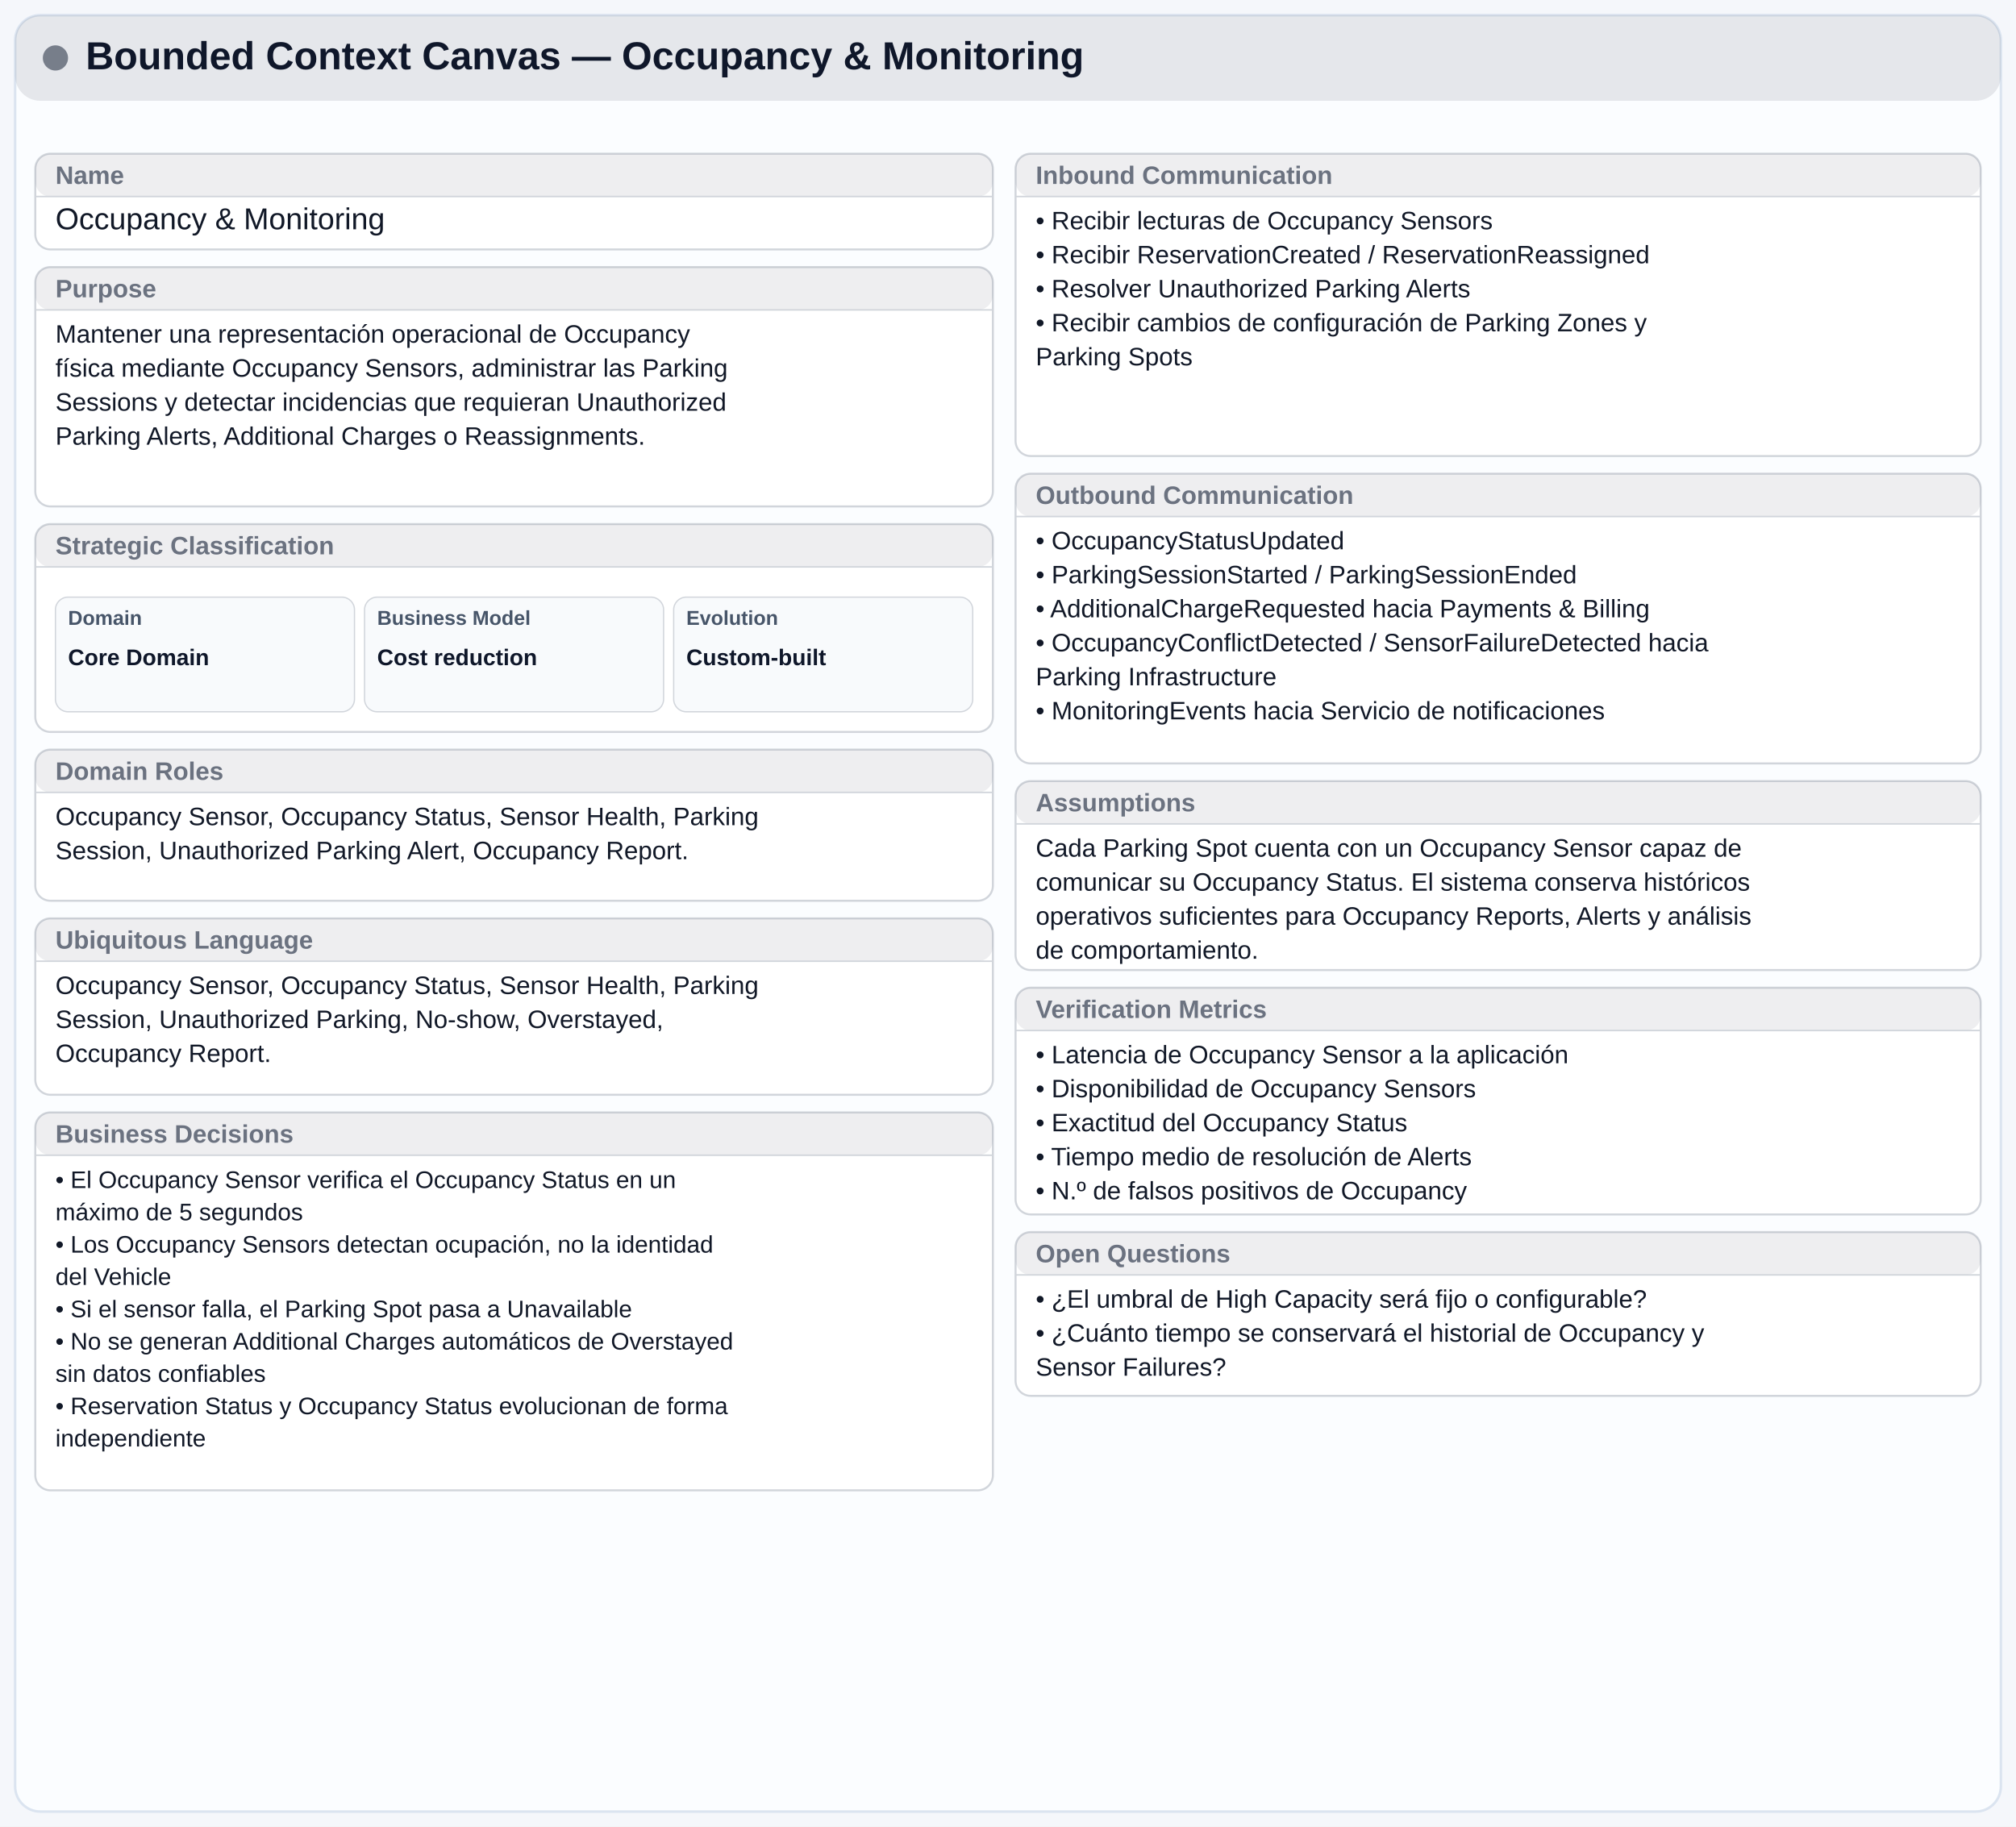
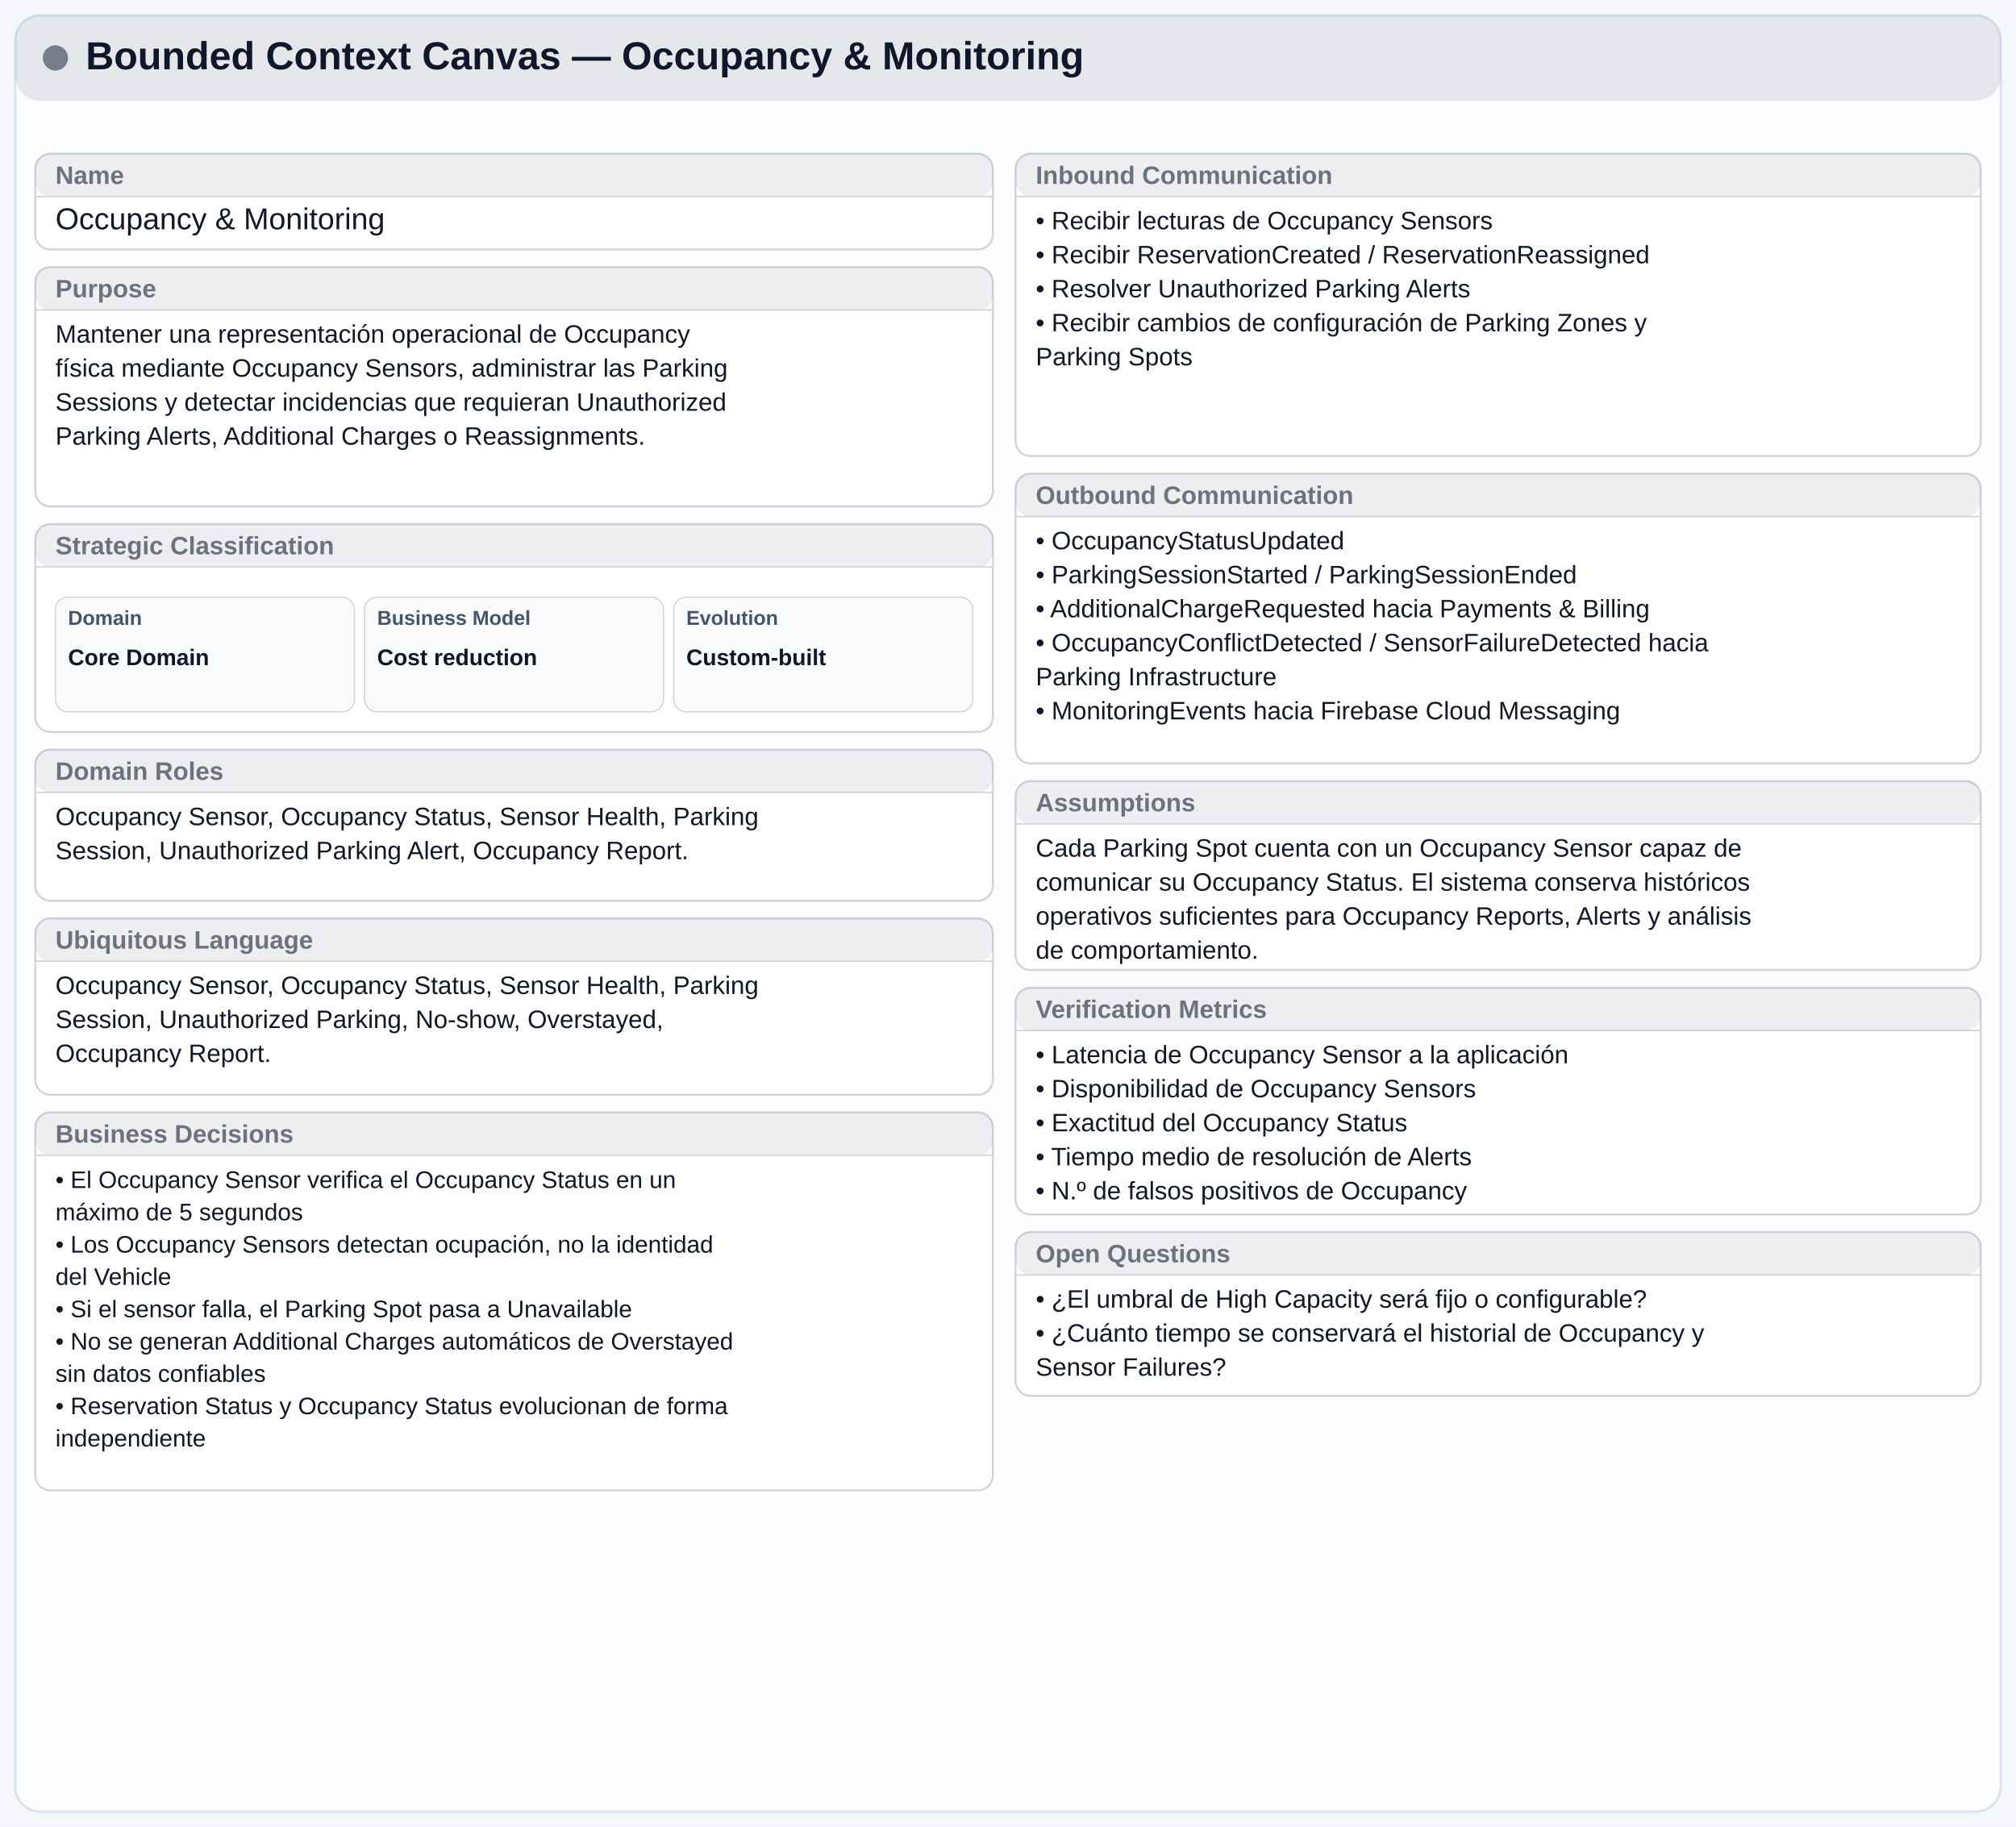
<svg xmlns="http://www.w3.org/2000/svg" width="1600" height="1450" viewBox="0 0 1600 1450">
  <rect width="100%" height="100%" fill="#f5f7fb" />
  <rect x="12" y="12" width="1576" height="1426" rx="20" fill="#fbfdff" stroke="#dbe4f0" stroke-width="2" />
  <rect x="12" y="12" width="1576" height="68" rx="20" fill="#6B7280" opacity="0.16" />
  <circle cx="44" cy="46" r="10" fill="#6B7280" opacity="0.9" />
  <text x="68" y="55" font-family="Arial, Helvetica, sans-serif" font-size="31" fill="#0f172a" font-weight="bold">
    <tspan x="68" dy="0">Bounded Context Canvas — Occupancy &amp; Monitoring</tspan>
  </text>
  <g>
    <rect x="28" y="122" width="760" height="76" rx="12" fill="#ffffff" stroke="#d1d5db" stroke-width="1.6" />
    <rect x="28" y="122" width="760" height="34" rx="12" fill="#6B7280" opacity="0.12" />
    <line x1="28" y1="156" x2="788" y2="156" stroke="#d1d5db" stroke-width="1.2" />
    <text x="44" y="146" font-family="Arial, Helvetica, sans-serif" font-size="20" fill="#6B7280" font-weight="bold">
      <tspan x="44" dy="0">Name</tspan>
    </text>
    <text x="44" y="182" font-family="Arial, Helvetica, sans-serif" font-size="24" fill="#111827" font-weight="normal">
      <tspan x="44" dy="0">Occupancy &amp; Monitoring</tspan>
    </text>
  </g>
  <g>
    <rect x="28" y="212" width="760" height="190" rx="12" fill="#ffffff" stroke="#d1d5db" stroke-width="1.6" />
    <rect x="28" y="212" width="760" height="34" rx="12" fill="#6B7280" opacity="0.12" />
    <line x1="28" y1="246" x2="788" y2="246" stroke="#d1d5db" stroke-width="1.2" />
    <text x="44" y="236" font-family="Arial, Helvetica, sans-serif" font-size="20" fill="#6B7280" font-weight="bold">
      <tspan x="44" dy="0">Purpose</tspan>
    </text>
    <text x="44" y="272" font-family="Arial, Helvetica, sans-serif" font-size="20" fill="#111827" font-weight="normal">
      <tspan x="44" dy="0">Mantener una representación operacional de Occupancy</tspan>
      <tspan x="44" dy="27.0">física mediante Occupancy Sensors, administrar las Parking</tspan>
      <tspan x="44" dy="27.0">Sessions y detectar incidencias que requieran Unauthorized</tspan>
      <tspan x="44" dy="27.0">Parking Alerts, Additional Charges o Reassignments.</tspan>
    </text>
  </g>
  <g>
    <rect x="28" y="416" width="760" height="165" rx="12" fill="#ffffff" stroke="#d1d5db" stroke-width="1.6" />
    <rect x="28" y="416" width="760" height="34" rx="12" fill="#6B7280" opacity="0.12" />
    <line x1="28" y1="450" x2="788" y2="450" stroke="#d1d5db" stroke-width="1.2" />
    <text x="44" y="440" font-family="Arial, Helvetica, sans-serif" font-size="20" fill="#6B7280" font-weight="bold">
      <tspan x="44" dy="0">Strategic Classification</tspan>
    </text>
    <rect x="44.0" y="474" width="237.333" height="91" rx="10" fill="#f8fafc" stroke="#d1d5db" stroke-width="1" />
    <text x="54.0" y="496" font-family="Arial, Helvetica, sans-serif" font-size="16" fill="#475569" font-weight="bold">
      <tspan x="54.0" dy="0">Domain</tspan>
    </text>
    <text x="54.0" y="528" font-family="Arial, Helvetica, sans-serif" font-size="18" fill="#0f172a" font-weight="bold">
      <tspan x="54.0" dy="0">Core Domain</tspan>
    </text>
    <rect x="289.333" y="474" width="237.333" height="91" rx="10" fill="#f8fafc" stroke="#d1d5db" stroke-width="1" />
    <text x="299.333" y="496" font-family="Arial, Helvetica, sans-serif" font-size="16" fill="#475569" font-weight="bold">
      <tspan x="299.333" dy="0">Business Model</tspan>
    </text>
    <text x="299.333" y="528" font-family="Arial, Helvetica, sans-serif" font-size="18" fill="#0f172a" font-weight="bold">
      <tspan x="299.333" dy="0">Cost reduction</tspan>
    </text>
    <rect x="534.667" y="474" width="237.333" height="91" rx="10" fill="#f8fafc" stroke="#d1d5db" stroke-width="1" />
    <text x="544.667" y="496" font-family="Arial, Helvetica, sans-serif" font-size="16" fill="#475569" font-weight="bold">
      <tspan x="544.667" dy="0">Evolution</tspan>
    </text>
    <text x="544.667" y="528" font-family="Arial, Helvetica, sans-serif" font-size="18" fill="#0f172a" font-weight="bold">
      <tspan x="544.667" dy="0">Custom-built</tspan>
    </text>
  </g>
  <g>
    <rect x="28" y="595" width="760" height="120" rx="12" fill="#ffffff" stroke="#d1d5db" stroke-width="1.6" />
    <rect x="28" y="595" width="760" height="34" rx="12" fill="#6B7280" opacity="0.12" />
    <line x1="28" y1="629" x2="788" y2="629" stroke="#d1d5db" stroke-width="1.2" />
    <text x="44" y="619" font-family="Arial, Helvetica, sans-serif" font-size="20" fill="#6B7280" font-weight="bold">
      <tspan x="44" dy="0">Domain Roles</tspan>
    </text>
    <text x="44" y="655" font-family="Arial, Helvetica, sans-serif" font-size="20" fill="#111827" font-weight="normal">
      <tspan x="44" dy="0">Occupancy Sensor, Occupancy Status, Sensor Health, Parking</tspan>
      <tspan x="44" dy="27.0">Session, Unauthorized Parking Alert, Occupancy Report.</tspan>
    </text>
  </g>
  <g>
    <rect x="28" y="729" width="760" height="140" rx="12" fill="#ffffff" stroke="#d1d5db" stroke-width="1.6" />
    <rect x="28" y="729" width="760" height="34" rx="12" fill="#6B7280" opacity="0.12" />
    <line x1="28" y1="763" x2="788" y2="763" stroke="#d1d5db" stroke-width="1.2" />
    <text x="44" y="753" font-family="Arial, Helvetica, sans-serif" font-size="20" fill="#6B7280" font-weight="bold">
      <tspan x="44" dy="0">Ubiquitous Language</tspan>
    </text>
    <text x="44" y="789" font-family="Arial, Helvetica, sans-serif" font-size="20" fill="#111827" font-weight="normal">
      <tspan x="44" dy="0">Occupancy Sensor, Occupancy Status, Sensor Health, Parking</tspan>
      <tspan x="44" dy="27.0">Session, Unauthorized Parking, No-show, Overstayed,</tspan>
      <tspan x="44" dy="27.0">Occupancy Report.</tspan>
    </text>
  </g>
  <g>
    <rect x="28" y="883" width="760" height="300" rx="12" fill="#ffffff" stroke="#d1d5db" stroke-width="1.6" />
    <rect x="28" y="883" width="760" height="34" rx="12" fill="#6B7280" opacity="0.12" />
    <line x1="28" y1="917" x2="788" y2="917" stroke="#d1d5db" stroke-width="1.2" />
    <text x="44" y="907" font-family="Arial, Helvetica, sans-serif" font-size="20" fill="#6B7280" font-weight="bold">
      <tspan x="44" dy="0">Business Decisions</tspan>
    </text>
    <text x="44" y="943" font-family="Arial, Helvetica, sans-serif" font-size="19" fill="#111827" font-weight="normal">
      <tspan x="44" dy="0">• El Occupancy Sensor verifica el Occupancy Status en un</tspan>
      <tspan x="44" dy="25.65">  máximo de 5 segundos</tspan>
      <tspan x="44" dy="25.65">• Los Occupancy Sensors detectan ocupación, no la identidad</tspan>
      <tspan x="44" dy="25.65">  del Vehicle</tspan>
      <tspan x="44" dy="25.65">• Si el sensor falla, el Parking Spot pasa a Unavailable</tspan>
      <tspan x="44" dy="25.65">• No se generan Additional Charges automáticos de Overstayed</tspan>
      <tspan x="44" dy="25.65">  sin datos confiables</tspan>
      <tspan x="44" dy="25.65">• Reservation Status y Occupancy Status evolucionan de forma</tspan>
      <tspan x="44" dy="25.65">  independiente</tspan>
    </text>
  </g>
  <g>
    <rect x="806" y="122" width="766" height="240" rx="12" fill="#ffffff" stroke="#d1d5db" stroke-width="1.6" />
    <rect x="806" y="122" width="766" height="34" rx="12" fill="#6B7280" opacity="0.12" />
    <line x1="806" y1="156" x2="1572" y2="156" stroke="#d1d5db" stroke-width="1.2" />
    <text x="822" y="146" font-family="Arial, Helvetica, sans-serif" font-size="20" fill="#6B7280" font-weight="bold">
      <tspan x="822" dy="0">Inbound Communication</tspan>
    </text>
    <text x="822" y="182" font-family="Arial, Helvetica, sans-serif" font-size="20" fill="#111827" font-weight="normal">
      <tspan x="822" dy="0">• Recibir lecturas de Occupancy Sensors</tspan>
      <tspan x="822" dy="27.0">• Recibir ReservationCreated / ReservationReassigned</tspan>
      <tspan x="822" dy="27.0">• Resolver Unauthorized Parking Alerts</tspan>
      <tspan x="822" dy="27.0">• Recibir cambios de configuración de Parking Zones y</tspan>
      <tspan x="822" dy="27.0">  Parking Spots</tspan>
    </text>
  </g>
  <g>
    <rect x="806" y="376" width="766" height="230" rx="12" fill="#ffffff" stroke="#d1d5db" stroke-width="1.6" />
    <rect x="806" y="376" width="766" height="34" rx="12" fill="#6B7280" opacity="0.12" />
    <line x1="806" y1="410" x2="1572" y2="410" stroke="#d1d5db" stroke-width="1.2" />
    <text x="822" y="400" font-family="Arial, Helvetica, sans-serif" font-size="20" fill="#6B7280" font-weight="bold">
      <tspan x="822" dy="0">Outbound Communication</tspan>
    </text>
    <text x="822" y="436" font-family="Arial, Helvetica, sans-serif" font-size="20" fill="#111827" font-weight="normal">
      <tspan x="822" dy="0">• OccupancyStatusUpdated</tspan>
      <tspan x="822" dy="27.0">• ParkingSessionStarted / ParkingSessionEnded</tspan>
      <tspan x="822" dy="27.0">• AdditionalChargeRequested hacia Payments &amp; Billing</tspan>
      <tspan x="822" dy="27.0">• OccupancyConflictDetected / SensorFailureDetected hacia</tspan>
      <tspan x="822" dy="27.0">  Parking Infrastructure</tspan>
-       <tspan x="822" dy="27.0">• MonitoringEvents hacia Servicio de notificaciones</tspan>
+       <tspan x="822" dy="27.0">• MonitoringEvents hacia Firebase Cloud Messaging</tspan>
    </text>
  </g>
  <g>
    <rect x="806" y="620" width="766" height="150" rx="12" fill="#ffffff" stroke="#d1d5db" stroke-width="1.6" />
    <rect x="806" y="620" width="766" height="34" rx="12" fill="#6B7280" opacity="0.12" />
    <line x1="806" y1="654" x2="1572" y2="654" stroke="#d1d5db" stroke-width="1.2" />
    <text x="822" y="644" font-family="Arial, Helvetica, sans-serif" font-size="20" fill="#6B7280" font-weight="bold">
      <tspan x="822" dy="0">Assumptions</tspan>
    </text>
    <text x="822" y="680" font-family="Arial, Helvetica, sans-serif" font-size="20" fill="#111827" font-weight="normal">
      <tspan x="822" dy="0">Cada Parking Spot cuenta con un Occupancy Sensor capaz de</tspan>
      <tspan x="822" dy="27.0">comunicar su Occupancy Status. El sistema conserva históricos</tspan>
      <tspan x="822" dy="27.0">operativos suficientes para Occupancy Reports, Alerts y análisis</tspan>
      <tspan x="822" dy="27.0">de comportamiento.</tspan>
    </text>
  </g>
  <g>
    <rect x="806" y="784" width="766" height="180" rx="12" fill="#ffffff" stroke="#d1d5db" stroke-width="1.6" />
    <rect x="806" y="784" width="766" height="34" rx="12" fill="#6B7280" opacity="0.12" />
    <line x1="806" y1="818" x2="1572" y2="818" stroke="#d1d5db" stroke-width="1.2" />
    <text x="822" y="808" font-family="Arial, Helvetica, sans-serif" font-size="20" fill="#6B7280" font-weight="bold">
      <tspan x="822" dy="0">Verification Metrics</tspan>
    </text>
    <text x="822" y="844" font-family="Arial, Helvetica, sans-serif" font-size="20" fill="#111827" font-weight="normal">
      <tspan x="822" dy="0">• Latencia de Occupancy Sensor a la aplicación</tspan>
      <tspan x="822" dy="27.0">• Disponibilidad de Occupancy Sensors</tspan>
      <tspan x="822" dy="27.0">• Exactitud del Occupancy Status</tspan>
      <tspan x="822" dy="27.0">• Tiempo medio de resolución de Alerts</tspan>
      <tspan x="822" dy="27.0">• N.º de falsos positivos de Occupancy</tspan>
    </text>
  </g>
  <g>
    <rect x="806" y="978" width="766" height="130" rx="12" fill="#ffffff" stroke="#d1d5db" stroke-width="1.6" />
    <rect x="806" y="978" width="766" height="34" rx="12" fill="#6B7280" opacity="0.12" />
    <line x1="806" y1="1012" x2="1572" y2="1012" stroke="#d1d5db" stroke-width="1.2" />
    <text x="822" y="1002" font-family="Arial, Helvetica, sans-serif" font-size="20" fill="#6B7280" font-weight="bold">
      <tspan x="822" dy="0">Open Questions</tspan>
    </text>
    <text x="822" y="1038" font-family="Arial, Helvetica, sans-serif" font-size="20" fill="#111827" font-weight="normal">
      <tspan x="822" dy="0">• ¿El umbral de High Capacity será fijo o configurable?</tspan>
      <tspan x="822" dy="27.0">• ¿Cuánto tiempo se conservará el historial de Occupancy y</tspan>
      <tspan x="822" dy="27.0">  Sensor Failures?</tspan>
    </text>
  </g>
</svg>
